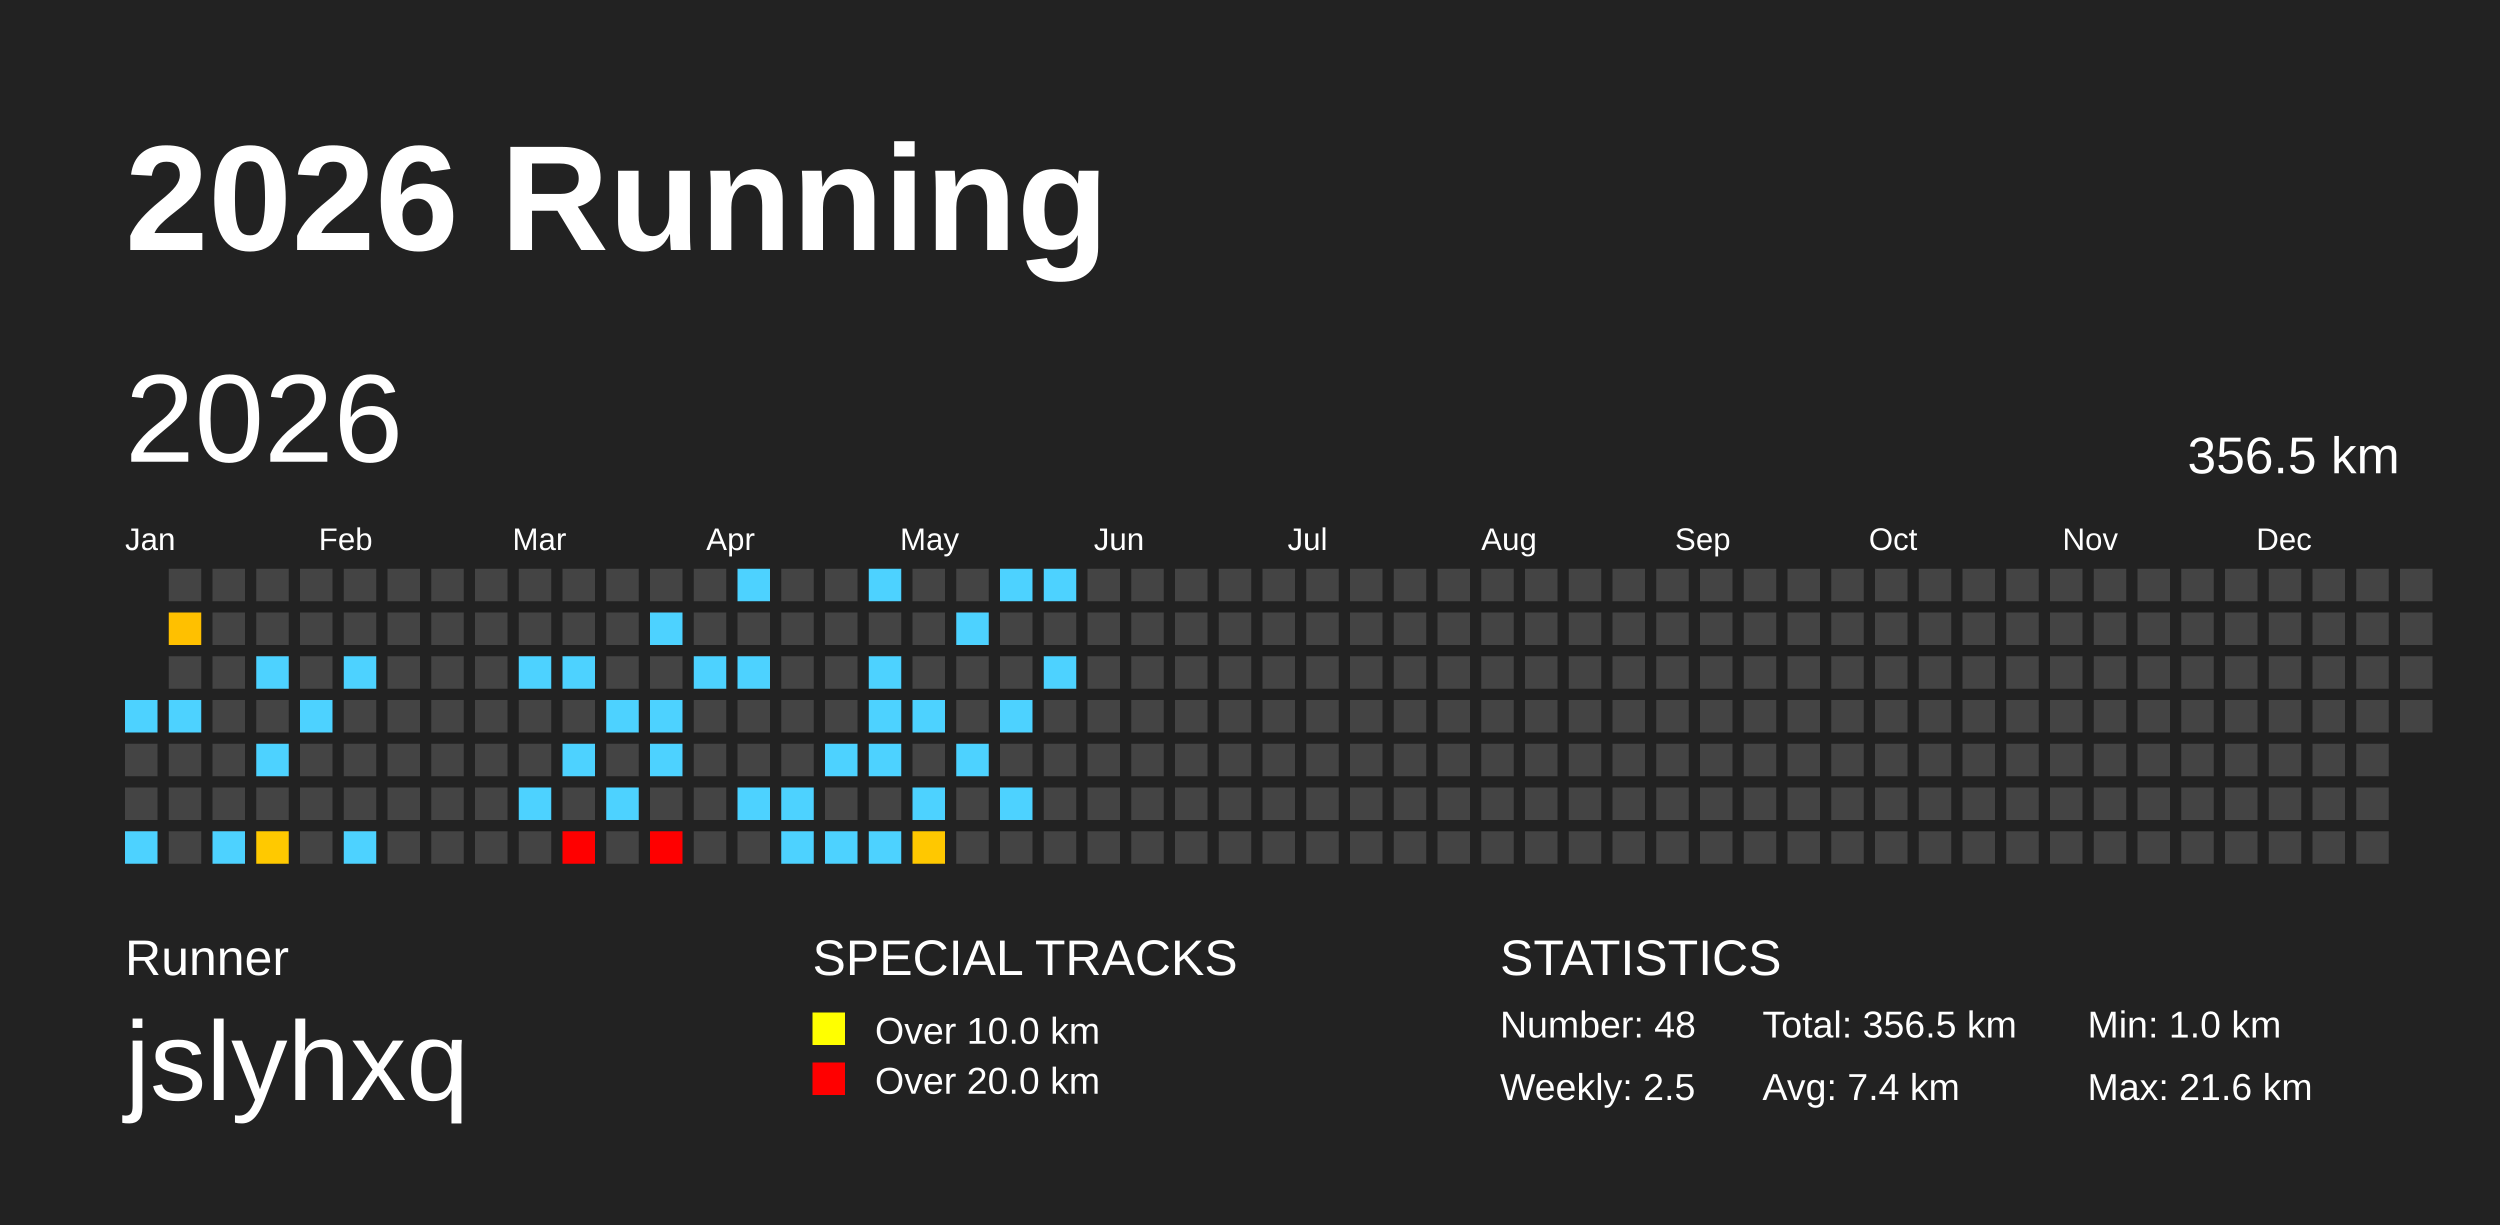
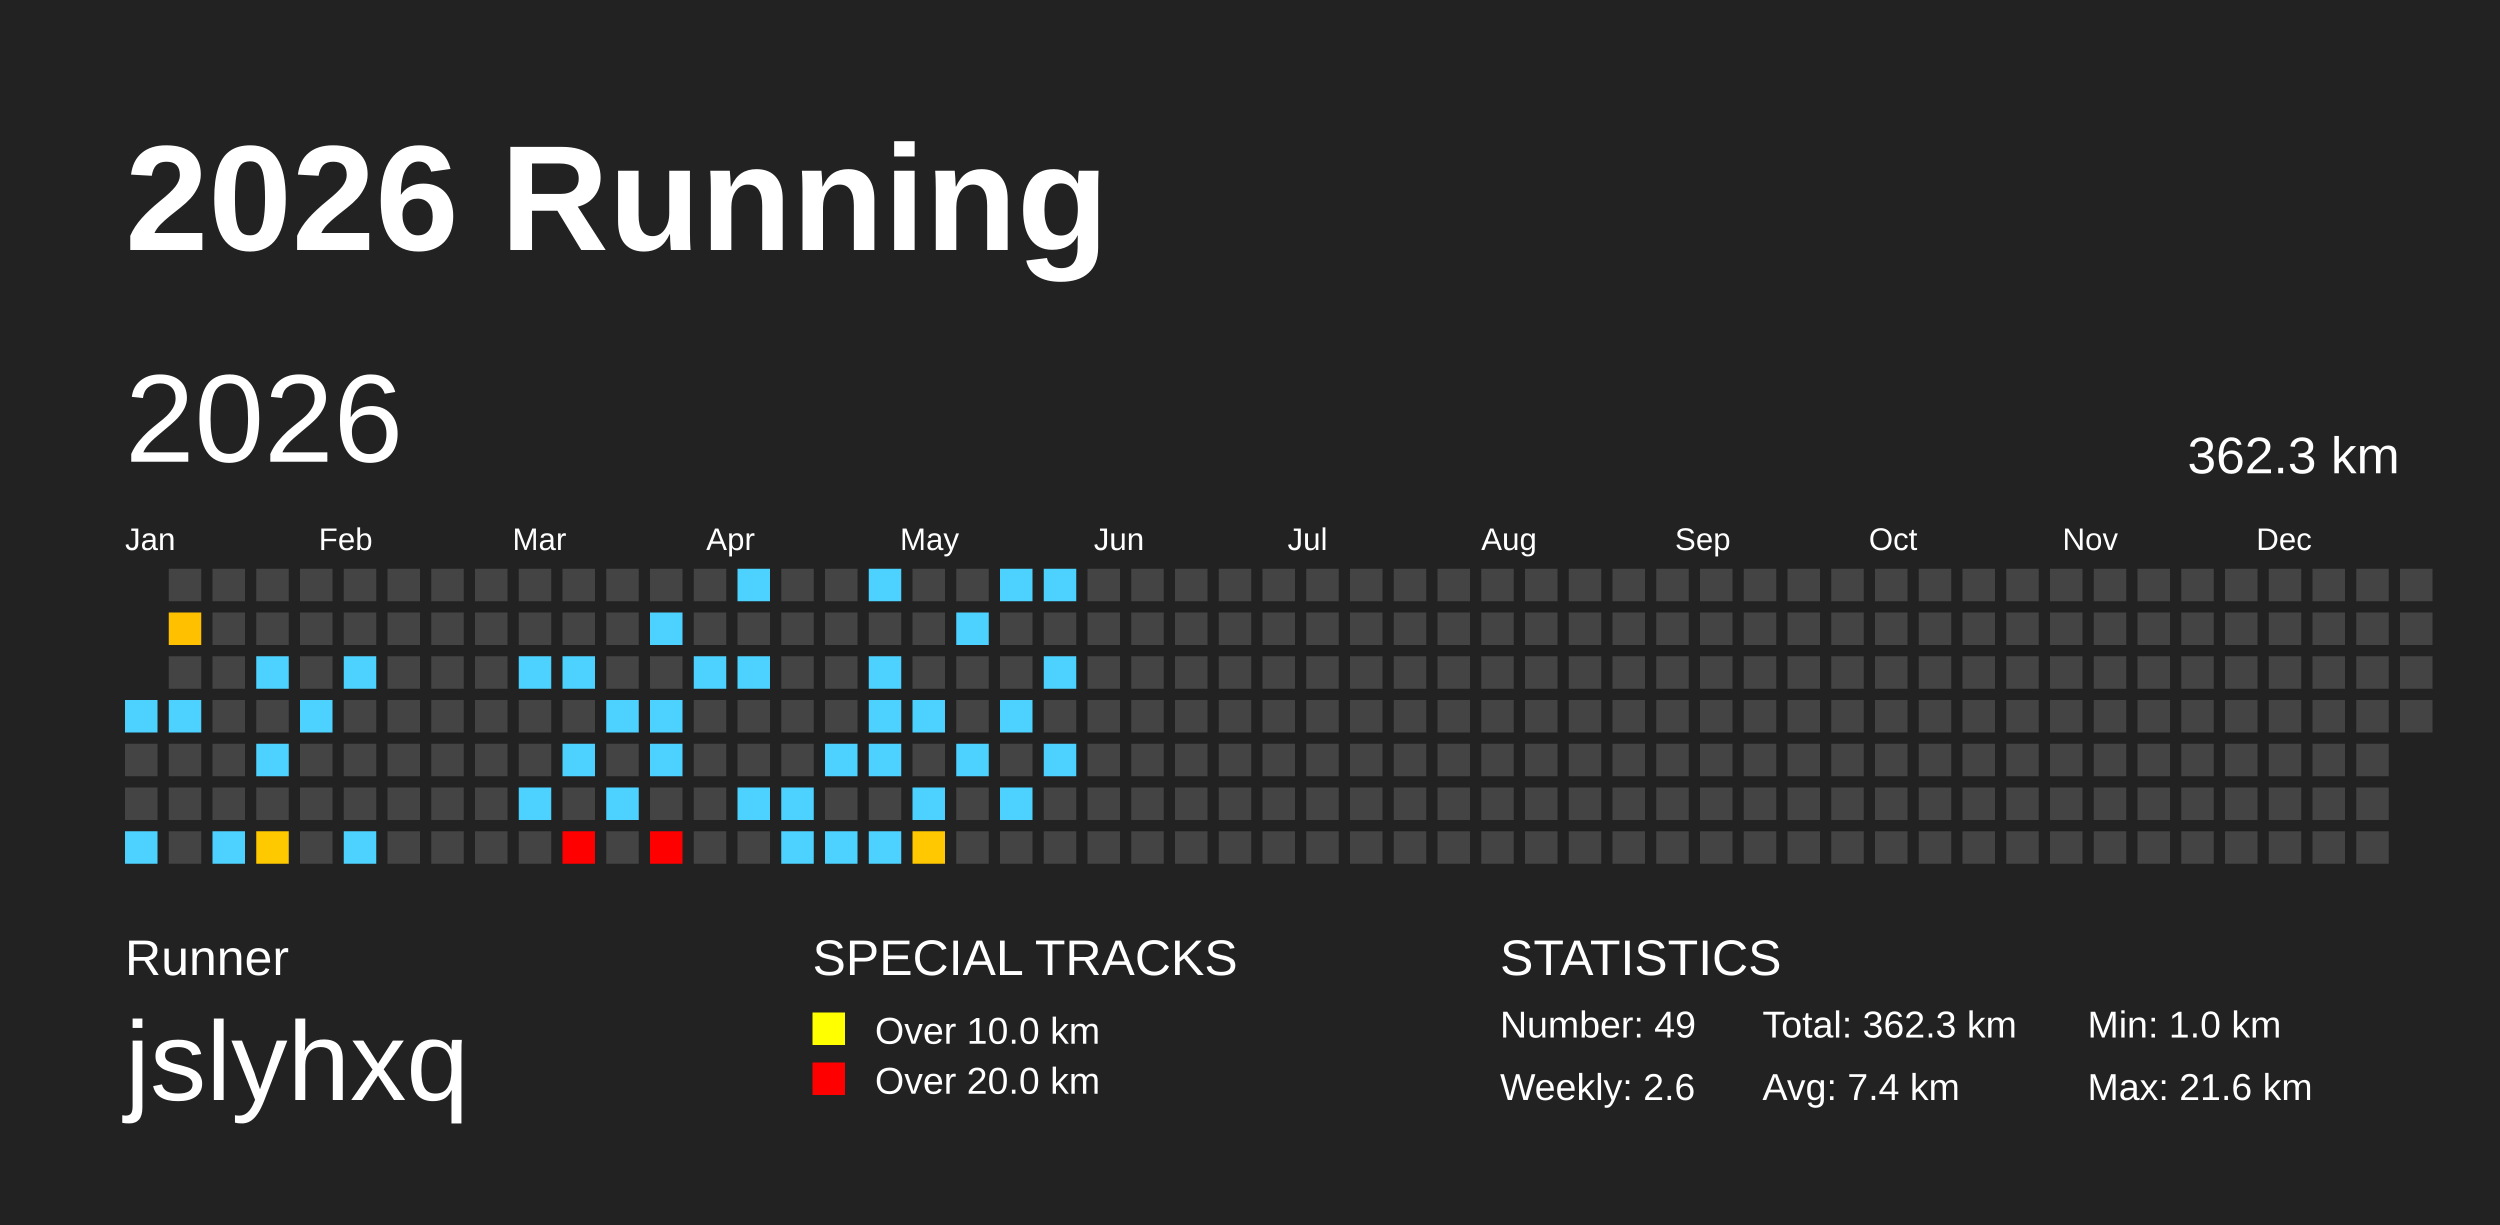
<svg xmlns="http://www.w3.org/2000/svg" baseProfile="full" height="98mm" version="1.1" viewBox="0,0,200,98" width="200mm">
  <defs />
  <rect fill="#222222" height="98" width="200" x="0" y="0" />
  <text fill="#FFFFFF" style="font-size:12px; font-family:Arial; font-weight:bold;" x="10" y="20">2026 Running</text>
  <text fill="#FFFFFF" style="font-size:4px; font-family:Arial" x="10" y="78">Runner</text>
  <text fill="#FFFFFF" style="font-size:9px; font-family:Arial" x="10" y="88">jslyhxq</text>
  <text fill="#FFFFFF" style="font-size:4px; font-family:Arial" x="65" y="78">SPECIAL TRACKS</text>
  <rect fill="yellow" height="2.6" width="2.6" x="65" y="81" />
  <text fill="#FFFFFF" style="font-size:3px; font-family:Arial" x="70" y="83.5">Over 10.0 km</text>
  <rect fill="red" height="2.6" width="2.6" x="65" y="85" />
  <text fill="#FFFFFF" style="font-size:3px; font-family:Arial" x="70" y="87.5">Over 20.0 km</text>
  <text fill="#FFFFFF" style="font-size:4px; font-family:Arial" x="120" y="78">STATISTICS</text>
-   <text fill="#FFFFFF" style="font-size:3px; font-family:Arial" x="120" y="83">Number: 48</text>
-   <text fill="#FFFFFF" style="font-size:3px; font-family:Arial" x="120" y="88">Weekly: 2.5</text>
-   <text fill="#FFFFFF" style="font-size:3px; font-family:Arial" x="141" y="83">Total: 356.5 km</text>
+   <text fill="#FFFFFF" style="font-size:3px; font-family:Arial" x="120" y="83">Number: 49</text>
+   <text fill="#FFFFFF" style="font-size:3px; font-family:Arial" x="120" y="88">Weekly: 2.6</text>
+   <text fill="#FFFFFF" style="font-size:3px; font-family:Arial" x="141" y="83">Total: 362.3 km</text>
  <text fill="#FFFFFF" style="font-size:3px; font-family:Arial" x="141" y="88">Avg: 7.4 km</text>
  <text fill="#FFFFFF" style="font-size:3px; font-family:Arial" x="167" y="83">Min: 1.0 km</text>
  <text fill="#FFFFFF" style="font-size:3px; font-family:Arial" x="167" y="88">Max: 21.6 km</text>
  <text dominant-baseline="hanging" fill="#FFFFFF" style="font-size:10.0px; font-family:Arial;" x="10" y="30">2026</text>
-   <text dominant-baseline="hanging" fill="#FFFFFF" style="font-size:4.125px; font-family:Arial;" x="175" y="35">356.5 km</text>
+   <text dominant-baseline="hanging" fill="#FFFFFF" style="font-size:4.125px; font-family:Arial;" x="175" y="35">362.3 km</text>
  <text fill="#FFFFFF" style="font-size:2.5px; font-family:Arial" x="10.0" y="44">Jan</text>
  <text fill="#FFFFFF" style="font-size:2.5px; font-family:Arial" x="25.5" y="44">Feb</text>
  <text fill="#FFFFFF" style="font-size:2.5px; font-family:Arial" x="41.0" y="44">Mar</text>
  <text fill="#FFFFFF" style="font-size:2.5px; font-family:Arial" x="56.5" y="44">Apr</text>
  <text fill="#FFFFFF" style="font-size:2.5px; font-family:Arial" x="72.0" y="44">May</text>
  <text fill="#FFFFFF" style="font-size:2.5px; font-family:Arial" x="87.5" y="44">Jun</text>
  <text fill="#FFFFFF" style="font-size:2.5px; font-family:Arial" x="103.0" y="44">Jul</text>
  <text fill="#FFFFFF" style="font-size:2.5px; font-family:Arial" x="118.5" y="44">Aug</text>
  <text fill="#FFFFFF" style="font-size:2.5px; font-family:Arial" x="134.0" y="44">Sep</text>
  <text fill="#FFFFFF" style="font-size:2.5px; font-family:Arial" x="149.5" y="44">Oct</text>
  <text fill="#FFFFFF" style="font-size:2.5px; font-family:Arial" x="165.0" y="44">Nov</text>
  <text fill="#FFFFFF" style="font-size:2.5px; font-family:Arial" x="180.5" y="44">Dec</text>
  <rect fill="#4dd2ff" height="2.6" width="2.6" x="10.0" y="56.0" />
  <rect fill="#444444" height="2.6" width="2.6" x="10.0" y="59.5" />
  <rect fill="#444444" height="2.6" width="2.6" x="10.0" y="63.0" />
  <rect fill="#4dd2ff" height="2.6" width="2.6" x="10.0" y="66.5" />
  <rect fill="#444444" height="2.6" width="2.6" x="13.5" y="45.5" />
  <rect fill="#ffc000" height="2.6" width="2.6" x="13.5" y="49.0" />
  <rect fill="#444444" height="2.6" width="2.6" x="13.5" y="52.5" />
  <rect fill="#4dd2ff" height="2.6" width="2.6" x="13.5" y="56.0" />
  <rect fill="#444444" height="2.6" width="2.6" x="13.5" y="59.5" />
  <rect fill="#444444" height="2.6" width="2.6" x="13.5" y="63.0" />
  <rect fill="#444444" height="2.6" width="2.6" x="13.5" y="66.5" />
  <rect fill="#444444" height="2.6" width="2.6" x="17.0" y="45.5" />
  <rect fill="#444444" height="2.6" width="2.6" x="17.0" y="49.0" />
  <rect fill="#444444" height="2.6" width="2.6" x="17.0" y="52.5" />
  <rect fill="#444444" height="2.6" width="2.6" x="17.0" y="56.0" />
  <rect fill="#444444" height="2.6" width="2.6" x="17.0" y="59.5" />
  <rect fill="#444444" height="2.6" width="2.6" x="17.0" y="63.0" />
  <rect fill="#4dd2ff" height="2.6" width="2.6" x="17.0" y="66.5" />
  <rect fill="#444444" height="2.6" width="2.6" x="20.5" y="45.5" />
  <rect fill="#444444" height="2.6" width="2.6" x="20.5" y="49.0" />
  <rect fill="#4dd2ff" height="2.6" width="2.6" x="20.5" y="52.5" />
  <rect fill="#444444" height="2.6" width="2.6" x="20.5" y="56.0" />
  <rect fill="#4dd2ff" height="2.6" width="2.6" x="20.5" y="59.5" />
  <rect fill="#444444" height="2.6" width="2.6" x="20.5" y="63.0" />
  <rect fill="#ffc900" height="2.6" width="2.6" x="20.5" y="66.5" />
  <rect fill="#444444" height="2.6" width="2.6" x="24.0" y="45.5" />
  <rect fill="#444444" height="2.6" width="2.6" x="24.0" y="49.0" />
  <rect fill="#444444" height="2.6" width="2.6" x="24.0" y="52.5" />
  <rect fill="#4dd2ff" height="2.6" width="2.6" x="24.0" y="56.0" />
  <rect fill="#444444" height="2.6" width="2.6" x="24.0" y="59.5" />
  <rect fill="#444444" height="2.6" width="2.6" x="24.0" y="63.0" />
  <rect fill="#444444" height="2.6" width="2.6" x="24.0" y="66.5" />
  <rect fill="#444444" height="2.6" width="2.6" x="27.5" y="45.5" />
  <rect fill="#444444" height="2.6" width="2.6" x="27.5" y="49.0" />
  <rect fill="#4dd2ff" height="2.6" width="2.6" x="27.5" y="52.5" />
  <rect fill="#444444" height="2.6" width="2.6" x="27.5" y="56.0" />
  <rect fill="#444444" height="2.6" width="2.6" x="27.5" y="59.5" />
  <rect fill="#444444" height="2.6" width="2.6" x="27.5" y="63.0" />
  <rect fill="#4dd2ff" height="2.6" width="2.6" x="27.5" y="66.5" />
  <rect fill="#444444" height="2.6" width="2.6" x="31.0" y="45.5" />
  <rect fill="#444444" height="2.6" width="2.6" x="31.0" y="49.0" />
  <rect fill="#444444" height="2.6" width="2.6" x="31.0" y="52.5" />
  <rect fill="#444444" height="2.6" width="2.6" x="31.0" y="56.0" />
  <rect fill="#444444" height="2.6" width="2.6" x="31.0" y="59.5" />
  <rect fill="#444444" height="2.6" width="2.6" x="31.0" y="63.0" />
  <rect fill="#444444" height="2.6" width="2.6" x="31.0" y="66.5" />
  <rect fill="#444444" height="2.6" width="2.6" x="34.5" y="45.5" />
  <rect fill="#444444" height="2.6" width="2.6" x="34.5" y="49.0" />
  <rect fill="#444444" height="2.6" width="2.6" x="34.5" y="52.5" />
  <rect fill="#444444" height="2.6" width="2.6" x="34.5" y="56.0" />
  <rect fill="#444444" height="2.6" width="2.6" x="34.5" y="59.5" />
  <rect fill="#444444" height="2.6" width="2.6" x="34.5" y="63.0" />
  <rect fill="#444444" height="2.6" width="2.6" x="34.5" y="66.5" />
  <rect fill="#444444" height="2.6" width="2.6" x="38.0" y="45.5" />
  <rect fill="#444444" height="2.6" width="2.6" x="38.0" y="49.0" />
  <rect fill="#444444" height="2.6" width="2.6" x="38.0" y="52.5" />
  <rect fill="#444444" height="2.6" width="2.6" x="38.0" y="56.0" />
  <rect fill="#444444" height="2.6" width="2.6" x="38.0" y="59.5" />
  <rect fill="#444444" height="2.6" width="2.6" x="38.0" y="63.0" />
  <rect fill="#444444" height="2.6" width="2.6" x="38.0" y="66.5" />
  <rect fill="#444444" height="2.6" width="2.6" x="41.5" y="45.5" />
  <rect fill="#444444" height="2.6" width="2.6" x="41.5" y="49.0" />
  <rect fill="#4dd2ff" height="2.6" width="2.6" x="41.5" y="52.5" />
  <rect fill="#444444" height="2.6" width="2.6" x="41.5" y="56.0" />
  <rect fill="#444444" height="2.6" width="2.6" x="41.5" y="59.5" />
  <rect fill="#4dd2ff" height="2.6" width="2.6" x="41.5" y="63.0" />
  <rect fill="#444444" height="2.6" width="2.6" x="41.5" y="66.5" />
  <rect fill="#444444" height="2.6" width="2.6" x="45.0" y="45.5" />
  <rect fill="#444444" height="2.6" width="2.6" x="45.0" y="49.0" />
  <rect fill="#4dd2ff" height="2.6" width="2.6" x="45.0" y="52.5" />
  <rect fill="#444444" height="2.6" width="2.6" x="45.0" y="56.0" />
  <rect fill="#4dd2ff" height="2.6" width="2.6" x="45.0" y="59.5" />
  <rect fill="#444444" height="2.6" width="2.6" x="45.0" y="63.0" />
  <rect fill="red" height="2.6" width="2.6" x="45.0" y="66.5" />
  <rect fill="#444444" height="2.6" width="2.6" x="48.5" y="45.5" />
  <rect fill="#444444" height="2.6" width="2.6" x="48.5" y="49.0" />
  <rect fill="#444444" height="2.6" width="2.6" x="48.5" y="52.5" />
  <rect fill="#4dd2ff" height="2.6" width="2.6" x="48.5" y="56.0" />
  <rect fill="#444444" height="2.6" width="2.6" x="48.5" y="59.5" />
  <rect fill="#4dd2ff" height="2.6" width="2.6" x="48.5" y="63.0" />
  <rect fill="#444444" height="2.6" width="2.6" x="48.5" y="66.5" />
  <rect fill="#444444" height="2.6" width="2.6" x="52.0" y="45.5" />
  <rect fill="#4dd2ff" height="2.6" width="2.6" x="52.0" y="49.0" />
  <rect fill="#444444" height="2.6" width="2.6" x="52.0" y="52.5" />
  <rect fill="#4dd2ff" height="2.6" width="2.6" x="52.0" y="56.0" />
  <rect fill="#4dd2ff" height="2.6" width="2.6" x="52.0" y="59.5" />
  <rect fill="#444444" height="2.6" width="2.6" x="52.0" y="63.0" />
  <rect fill="red" height="2.6" width="2.6" x="52.0" y="66.5" />
  <rect fill="#444444" height="2.6" width="2.6" x="55.5" y="45.5" />
  <rect fill="#444444" height="2.6" width="2.6" x="55.5" y="49.0" />
  <rect fill="#4dd2ff" height="2.6" width="2.6" x="55.5" y="52.5" />
  <rect fill="#444444" height="2.6" width="2.6" x="55.5" y="56.0" />
  <rect fill="#444444" height="2.6" width="2.6" x="55.5" y="59.5" />
  <rect fill="#444444" height="2.6" width="2.6" x="55.5" y="63.0" />
  <rect fill="#444444" height="2.6" width="2.6" x="55.5" y="66.5" />
  <rect fill="#4dd2ff" height="2.6" width="2.6" x="59.0" y="45.5" />
  <rect fill="#444444" height="2.6" width="2.6" x="59.0" y="49.0" />
  <rect fill="#4dd2ff" height="2.6" width="2.6" x="59.0" y="52.5" />
  <rect fill="#444444" height="2.6" width="2.6" x="59.0" y="56.0" />
  <rect fill="#444444" height="2.6" width="2.6" x="59.0" y="59.5" />
  <rect fill="#4dd2ff" height="2.6" width="2.6" x="59.0" y="63.0" />
  <rect fill="#444444" height="2.6" width="2.6" x="59.0" y="66.5" />
  <rect fill="#444444" height="2.6" width="2.6" x="62.5" y="45.5" />
  <rect fill="#444444" height="2.6" width="2.6" x="62.5" y="49.0" />
  <rect fill="#444444" height="2.6" width="2.6" x="62.5" y="52.5" />
  <rect fill="#444444" height="2.6" width="2.6" x="62.5" y="56.0" />
  <rect fill="#444444" height="2.6" width="2.6" x="62.5" y="59.5" />
  <rect fill="#4dd2ff" height="2.6" width="2.6" x="62.5" y="63.0" />
  <rect fill="#4dd2ff" height="2.6" width="2.6" x="62.5" y="66.5" />
  <rect fill="#444444" height="2.6" width="2.6" x="66.0" y="45.5" />
  <rect fill="#444444" height="2.6" width="2.6" x="66.0" y="49.0" />
  <rect fill="#444444" height="2.6" width="2.6" x="66.0" y="52.5" />
  <rect fill="#444444" height="2.6" width="2.6" x="66.0" y="56.0" />
  <rect fill="#4dd2ff" height="2.6" width="2.6" x="66.0" y="59.5" />
  <rect fill="#444444" height="2.6" width="2.6" x="66.0" y="63.0" />
  <rect fill="#4dd2ff" height="2.6" width="2.6" x="66.0" y="66.5" />
  <rect fill="#4dd2ff" height="2.6" width="2.6" x="69.5" y="45.5" />
  <rect fill="#444444" height="2.6" width="2.6" x="69.5" y="49.0" />
  <rect fill="#4dd2ff" height="2.6" width="2.6" x="69.5" y="52.5" />
  <rect fill="#4dd2ff" height="2.6" width="2.6" x="69.5" y="56.0" />
  <rect fill="#4dd2ff" height="2.6" width="2.6" x="69.5" y="59.5" />
  <rect fill="#444444" height="2.6" width="2.6" x="69.5" y="63.0" />
  <rect fill="#4dd2ff" height="2.6" width="2.6" x="69.5" y="66.5" />
  <rect fill="#444444" height="2.6" width="2.6" x="73.0" y="45.5" />
  <rect fill="#444444" height="2.6" width="2.6" x="73.0" y="49.0" />
  <rect fill="#444444" height="2.6" width="2.6" x="73.0" y="52.5" />
  <rect fill="#4dd2ff" height="2.6" width="2.6" x="73.0" y="56.0" />
  <rect fill="#444444" height="2.6" width="2.6" x="73.0" y="59.5" />
  <rect fill="#4dd2ff" height="2.6" width="2.6" x="73.0" y="63.0" />
  <rect fill="#ffc800" height="2.6" width="2.6" x="73.0" y="66.5" />
  <rect fill="#444444" height="2.6" width="2.6" x="76.5" y="45.5" />
  <rect fill="#4dd2ff" height="2.6" width="2.6" x="76.5" y="49.0" />
  <rect fill="#444444" height="2.6" width="2.6" x="76.5" y="52.5" />
  <rect fill="#444444" height="2.6" width="2.6" x="76.5" y="56.0" />
  <rect fill="#4dd2ff" height="2.6" width="2.6" x="76.5" y="59.5" />
  <rect fill="#444444" height="2.6" width="2.6" x="76.5" y="63.0" />
  <rect fill="#444444" height="2.6" width="2.6" x="76.5" y="66.5" />
  <rect fill="#4dd2ff" height="2.6" width="2.6" x="80.0" y="45.5" />
  <rect fill="#444444" height="2.6" width="2.6" x="80.0" y="49.0" />
  <rect fill="#444444" height="2.6" width="2.6" x="80.0" y="52.5" />
  <rect fill="#4dd2ff" height="2.6" width="2.6" x="80.0" y="56.0" />
  <rect fill="#444444" height="2.6" width="2.6" x="80.0" y="59.5" />
  <rect fill="#4dd2ff" height="2.6" width="2.6" x="80.0" y="63.0" />
  <rect fill="#444444" height="2.6" width="2.6" x="80.0" y="66.5" />
  <rect fill="#4dd2ff" height="2.6" width="2.6" x="83.5" y="45.5" />
  <rect fill="#444444" height="2.6" width="2.6" x="83.5" y="49.0" />
  <rect fill="#4dd2ff" height="2.6" width="2.6" x="83.5" y="52.5" />
  <rect fill="#444444" height="2.6" width="2.6" x="83.5" y="56.0" />
-   <rect fill="#444444" height="2.6" width="2.6" x="83.5" y="59.5" />
+   <rect fill="#4dd2ff" height="2.6" width="2.6" x="83.5" y="59.5" />
  <rect fill="#444444" height="2.6" width="2.6" x="83.5" y="63.0" />
  <rect fill="#444444" height="2.6" width="2.6" x="83.5" y="66.5" />
  <rect fill="#444444" height="2.6" width="2.6" x="87.0" y="45.5" />
  <rect fill="#444444" height="2.6" width="2.6" x="87.0" y="49.0" />
  <rect fill="#444444" height="2.6" width="2.6" x="87.0" y="52.5" />
  <rect fill="#444444" height="2.6" width="2.6" x="87.0" y="56.0" />
  <rect fill="#444444" height="2.6" width="2.6" x="87.0" y="59.5" />
  <rect fill="#444444" height="2.6" width="2.6" x="87.0" y="63.0" />
  <rect fill="#444444" height="2.6" width="2.6" x="87.0" y="66.5" />
  <rect fill="#444444" height="2.6" width="2.6" x="90.5" y="45.5" />
  <rect fill="#444444" height="2.6" width="2.6" x="90.5" y="49.0" />
  <rect fill="#444444" height="2.6" width="2.6" x="90.5" y="52.5" />
  <rect fill="#444444" height="2.6" width="2.6" x="90.5" y="56.0" />
  <rect fill="#444444" height="2.6" width="2.6" x="90.5" y="59.5" />
  <rect fill="#444444" height="2.6" width="2.6" x="90.5" y="63.0" />
  <rect fill="#444444" height="2.6" width="2.6" x="90.5" y="66.5" />
  <rect fill="#444444" height="2.6" width="2.6" x="94.0" y="45.5" />
  <rect fill="#444444" height="2.6" width="2.6" x="94.0" y="49.0" />
  <rect fill="#444444" height="2.6" width="2.6" x="94.0" y="52.5" />
  <rect fill="#444444" height="2.6" width="2.6" x="94.0" y="56.0" />
  <rect fill="#444444" height="2.6" width="2.6" x="94.0" y="59.5" />
  <rect fill="#444444" height="2.6" width="2.6" x="94.0" y="63.0" />
  <rect fill="#444444" height="2.6" width="2.6" x="94.0" y="66.5" />
  <rect fill="#444444" height="2.6" width="2.6" x="97.5" y="45.5" />
  <rect fill="#444444" height="2.6" width="2.6" x="97.5" y="49.0" />
  <rect fill="#444444" height="2.6" width="2.6" x="97.5" y="52.5" />
  <rect fill="#444444" height="2.6" width="2.6" x="97.5" y="56.0" />
  <rect fill="#444444" height="2.6" width="2.6" x="97.5" y="59.5" />
  <rect fill="#444444" height="2.6" width="2.6" x="97.5" y="63.0" />
  <rect fill="#444444" height="2.6" width="2.6" x="97.5" y="66.5" />
  <rect fill="#444444" height="2.6" width="2.6" x="101.0" y="45.5" />
  <rect fill="#444444" height="2.6" width="2.6" x="101.0" y="49.0" />
  <rect fill="#444444" height="2.6" width="2.6" x="101.0" y="52.5" />
  <rect fill="#444444" height="2.6" width="2.6" x="101.0" y="56.0" />
  <rect fill="#444444" height="2.6" width="2.6" x="101.0" y="59.5" />
  <rect fill="#444444" height="2.6" width="2.6" x="101.0" y="63.0" />
  <rect fill="#444444" height="2.6" width="2.6" x="101.0" y="66.5" />
  <rect fill="#444444" height="2.6" width="2.6" x="104.5" y="45.5" />
  <rect fill="#444444" height="2.6" width="2.6" x="104.5" y="49.0" />
  <rect fill="#444444" height="2.6" width="2.6" x="104.5" y="52.5" />
  <rect fill="#444444" height="2.6" width="2.6" x="104.5" y="56.0" />
  <rect fill="#444444" height="2.6" width="2.6" x="104.5" y="59.5" />
  <rect fill="#444444" height="2.6" width="2.6" x="104.5" y="63.0" />
  <rect fill="#444444" height="2.6" width="2.6" x="104.5" y="66.5" />
  <rect fill="#444444" height="2.6" width="2.6" x="108.0" y="45.5" />
  <rect fill="#444444" height="2.6" width="2.6" x="108.0" y="49.0" />
  <rect fill="#444444" height="2.6" width="2.6" x="108.0" y="52.5" />
  <rect fill="#444444" height="2.6" width="2.6" x="108.0" y="56.0" />
  <rect fill="#444444" height="2.6" width="2.6" x="108.0" y="59.5" />
  <rect fill="#444444" height="2.6" width="2.6" x="108.0" y="63.0" />
  <rect fill="#444444" height="2.6" width="2.6" x="108.0" y="66.5" />
  <rect fill="#444444" height="2.6" width="2.6" x="111.5" y="45.5" />
  <rect fill="#444444" height="2.6" width="2.6" x="111.5" y="49.0" />
  <rect fill="#444444" height="2.6" width="2.6" x="111.5" y="52.5" />
  <rect fill="#444444" height="2.6" width="2.6" x="111.5" y="56.0" />
  <rect fill="#444444" height="2.6" width="2.6" x="111.5" y="59.5" />
  <rect fill="#444444" height="2.6" width="2.6" x="111.5" y="63.0" />
  <rect fill="#444444" height="2.6" width="2.6" x="111.5" y="66.5" />
  <rect fill="#444444" height="2.6" width="2.6" x="115.0" y="45.5" />
  <rect fill="#444444" height="2.6" width="2.6" x="115.0" y="49.0" />
  <rect fill="#444444" height="2.6" width="2.6" x="115.0" y="52.5" />
  <rect fill="#444444" height="2.6" width="2.6" x="115.0" y="56.0" />
  <rect fill="#444444" height="2.6" width="2.6" x="115.0" y="59.5" />
  <rect fill="#444444" height="2.6" width="2.6" x="115.0" y="63.0" />
  <rect fill="#444444" height="2.6" width="2.6" x="115.0" y="66.5" />
  <rect fill="#444444" height="2.6" width="2.6" x="118.5" y="45.5" />
  <rect fill="#444444" height="2.6" width="2.6" x="118.5" y="49.0" />
  <rect fill="#444444" height="2.6" width="2.6" x="118.5" y="52.5" />
  <rect fill="#444444" height="2.6" width="2.6" x="118.5" y="56.0" />
  <rect fill="#444444" height="2.6" width="2.6" x="118.5" y="59.5" />
  <rect fill="#444444" height="2.6" width="2.6" x="118.5" y="63.0" />
  <rect fill="#444444" height="2.6" width="2.6" x="118.5" y="66.5" />
  <rect fill="#444444" height="2.6" width="2.6" x="122.0" y="45.5" />
  <rect fill="#444444" height="2.6" width="2.6" x="122.0" y="49.0" />
  <rect fill="#444444" height="2.6" width="2.6" x="122.0" y="52.5" />
  <rect fill="#444444" height="2.6" width="2.6" x="122.0" y="56.0" />
  <rect fill="#444444" height="2.6" width="2.6" x="122.0" y="59.5" />
  <rect fill="#444444" height="2.6" width="2.6" x="122.0" y="63.0" />
  <rect fill="#444444" height="2.6" width="2.6" x="122.0" y="66.5" />
  <rect fill="#444444" height="2.6" width="2.6" x="125.5" y="45.5" />
  <rect fill="#444444" height="2.6" width="2.6" x="125.5" y="49.0" />
  <rect fill="#444444" height="2.6" width="2.6" x="125.5" y="52.5" />
  <rect fill="#444444" height="2.6" width="2.6" x="125.5" y="56.0" />
  <rect fill="#444444" height="2.6" width="2.6" x="125.5" y="59.5" />
  <rect fill="#444444" height="2.6" width="2.6" x="125.5" y="63.0" />
  <rect fill="#444444" height="2.6" width="2.6" x="125.5" y="66.5" />
  <rect fill="#444444" height="2.6" width="2.6" x="129.0" y="45.5" />
  <rect fill="#444444" height="2.6" width="2.6" x="129.0" y="49.0" />
  <rect fill="#444444" height="2.6" width="2.6" x="129.0" y="52.5" />
  <rect fill="#444444" height="2.6" width="2.6" x="129.0" y="56.0" />
  <rect fill="#444444" height="2.6" width="2.6" x="129.0" y="59.5" />
  <rect fill="#444444" height="2.6" width="2.6" x="129.0" y="63.0" />
  <rect fill="#444444" height="2.6" width="2.6" x="129.0" y="66.5" />
  <rect fill="#444444" height="2.6" width="2.6" x="132.5" y="45.5" />
  <rect fill="#444444" height="2.6" width="2.6" x="132.5" y="49.0" />
  <rect fill="#444444" height="2.6" width="2.6" x="132.5" y="52.5" />
  <rect fill="#444444" height="2.6" width="2.6" x="132.5" y="56.0" />
  <rect fill="#444444" height="2.6" width="2.6" x="132.5" y="59.5" />
  <rect fill="#444444" height="2.6" width="2.6" x="132.5" y="63.0" />
  <rect fill="#444444" height="2.6" width="2.6" x="132.5" y="66.5" />
  <rect fill="#444444" height="2.6" width="2.6" x="136.0" y="45.5" />
  <rect fill="#444444" height="2.6" width="2.6" x="136.0" y="49.0" />
  <rect fill="#444444" height="2.6" width="2.6" x="136.0" y="52.5" />
  <rect fill="#444444" height="2.6" width="2.6" x="136.0" y="56.0" />
  <rect fill="#444444" height="2.6" width="2.6" x="136.0" y="59.5" />
  <rect fill="#444444" height="2.6" width="2.6" x="136.0" y="63.0" />
  <rect fill="#444444" height="2.6" width="2.6" x="136.0" y="66.5" />
  <rect fill="#444444" height="2.6" width="2.6" x="139.5" y="45.5" />
  <rect fill="#444444" height="2.6" width="2.6" x="139.5" y="49.0" />
  <rect fill="#444444" height="2.6" width="2.6" x="139.5" y="52.5" />
  <rect fill="#444444" height="2.6" width="2.6" x="139.5" y="56.0" />
  <rect fill="#444444" height="2.6" width="2.6" x="139.5" y="59.5" />
  <rect fill="#444444" height="2.6" width="2.6" x="139.5" y="63.0" />
  <rect fill="#444444" height="2.6" width="2.6" x="139.5" y="66.5" />
  <rect fill="#444444" height="2.6" width="2.6" x="143.0" y="45.5" />
  <rect fill="#444444" height="2.6" width="2.6" x="143.0" y="49.0" />
  <rect fill="#444444" height="2.6" width="2.6" x="143.0" y="52.5" />
  <rect fill="#444444" height="2.6" width="2.6" x="143.0" y="56.0" />
  <rect fill="#444444" height="2.6" width="2.6" x="143.0" y="59.5" />
  <rect fill="#444444" height="2.6" width="2.6" x="143.0" y="63.0" />
  <rect fill="#444444" height="2.6" width="2.6" x="143.0" y="66.5" />
  <rect fill="#444444" height="2.6" width="2.6" x="146.5" y="45.5" />
  <rect fill="#444444" height="2.6" width="2.6" x="146.5" y="49.0" />
  <rect fill="#444444" height="2.6" width="2.6" x="146.5" y="52.5" />
  <rect fill="#444444" height="2.6" width="2.6" x="146.5" y="56.0" />
  <rect fill="#444444" height="2.6" width="2.6" x="146.5" y="59.5" />
  <rect fill="#444444" height="2.6" width="2.6" x="146.5" y="63.0" />
  <rect fill="#444444" height="2.6" width="2.6" x="146.5" y="66.5" />
  <rect fill="#444444" height="2.6" width="2.6" x="150.0" y="45.5" />
  <rect fill="#444444" height="2.6" width="2.6" x="150.0" y="49.0" />
  <rect fill="#444444" height="2.6" width="2.6" x="150.0" y="52.5" />
  <rect fill="#444444" height="2.6" width="2.6" x="150.0" y="56.0" />
  <rect fill="#444444" height="2.6" width="2.6" x="150.0" y="59.5" />
  <rect fill="#444444" height="2.6" width="2.6" x="150.0" y="63.0" />
  <rect fill="#444444" height="2.6" width="2.6" x="150.0" y="66.5" />
  <rect fill="#444444" height="2.6" width="2.6" x="153.5" y="45.5" />
  <rect fill="#444444" height="2.6" width="2.6" x="153.5" y="49.0" />
  <rect fill="#444444" height="2.6" width="2.6" x="153.5" y="52.5" />
  <rect fill="#444444" height="2.6" width="2.6" x="153.5" y="56.0" />
  <rect fill="#444444" height="2.6" width="2.6" x="153.5" y="59.5" />
  <rect fill="#444444" height="2.6" width="2.6" x="153.5" y="63.0" />
  <rect fill="#444444" height="2.6" width="2.6" x="153.5" y="66.5" />
  <rect fill="#444444" height="2.6" width="2.6" x="157.0" y="45.5" />
  <rect fill="#444444" height="2.6" width="2.6" x="157.0" y="49.0" />
  <rect fill="#444444" height="2.6" width="2.6" x="157.0" y="52.5" />
  <rect fill="#444444" height="2.6" width="2.6" x="157.0" y="56.0" />
  <rect fill="#444444" height="2.6" width="2.6" x="157.0" y="59.5" />
  <rect fill="#444444" height="2.6" width="2.6" x="157.0" y="63.0" />
  <rect fill="#444444" height="2.6" width="2.6" x="157.0" y="66.5" />
  <rect fill="#444444" height="2.6" width="2.6" x="160.5" y="45.5" />
  <rect fill="#444444" height="2.6" width="2.6" x="160.5" y="49.0" />
  <rect fill="#444444" height="2.6" width="2.6" x="160.5" y="52.5" />
  <rect fill="#444444" height="2.6" width="2.6" x="160.5" y="56.0" />
  <rect fill="#444444" height="2.6" width="2.6" x="160.5" y="59.5" />
  <rect fill="#444444" height="2.6" width="2.6" x="160.5" y="63.0" />
  <rect fill="#444444" height="2.6" width="2.6" x="160.5" y="66.5" />
  <rect fill="#444444" height="2.6" width="2.6" x="164.0" y="45.5" />
  <rect fill="#444444" height="2.6" width="2.6" x="164.0" y="49.0" />
  <rect fill="#444444" height="2.6" width="2.6" x="164.0" y="52.5" />
  <rect fill="#444444" height="2.6" width="2.6" x="164.0" y="56.0" />
  <rect fill="#444444" height="2.6" width="2.6" x="164.0" y="59.5" />
  <rect fill="#444444" height="2.6" width="2.6" x="164.0" y="63.0" />
  <rect fill="#444444" height="2.6" width="2.6" x="164.0" y="66.5" />
  <rect fill="#444444" height="2.6" width="2.6" x="167.5" y="45.5" />
  <rect fill="#444444" height="2.6" width="2.6" x="167.5" y="49.0" />
  <rect fill="#444444" height="2.6" width="2.6" x="167.5" y="52.5" />
  <rect fill="#444444" height="2.6" width="2.6" x="167.5" y="56.0" />
  <rect fill="#444444" height="2.6" width="2.6" x="167.5" y="59.5" />
  <rect fill="#444444" height="2.6" width="2.6" x="167.5" y="63.0" />
  <rect fill="#444444" height="2.6" width="2.6" x="167.5" y="66.5" />
  <rect fill="#444444" height="2.6" width="2.6" x="171.0" y="45.5" />
  <rect fill="#444444" height="2.6" width="2.6" x="171.0" y="49.0" />
  <rect fill="#444444" height="2.6" width="2.6" x="171.0" y="52.5" />
  <rect fill="#444444" height="2.6" width="2.6" x="171.0" y="56.0" />
  <rect fill="#444444" height="2.6" width="2.6" x="171.0" y="59.5" />
  <rect fill="#444444" height="2.6" width="2.6" x="171.0" y="63.0" />
  <rect fill="#444444" height="2.6" width="2.6" x="171.0" y="66.5" />
  <rect fill="#444444" height="2.6" width="2.6" x="174.5" y="45.5" />
  <rect fill="#444444" height="2.6" width="2.6" x="174.5" y="49.0" />
  <rect fill="#444444" height="2.6" width="2.6" x="174.5" y="52.5" />
  <rect fill="#444444" height="2.6" width="2.6" x="174.5" y="56.0" />
  <rect fill="#444444" height="2.6" width="2.6" x="174.5" y="59.5" />
  <rect fill="#444444" height="2.6" width="2.6" x="174.5" y="63.0" />
  <rect fill="#444444" height="2.6" width="2.6" x="174.5" y="66.5" />
  <rect fill="#444444" height="2.6" width="2.6" x="178.0" y="45.5" />
  <rect fill="#444444" height="2.6" width="2.6" x="178.0" y="49.0" />
  <rect fill="#444444" height="2.6" width="2.6" x="178.0" y="52.5" />
  <rect fill="#444444" height="2.6" width="2.6" x="178.0" y="56.0" />
  <rect fill="#444444" height="2.6" width="2.6" x="178.0" y="59.5" />
  <rect fill="#444444" height="2.6" width="2.6" x="178.0" y="63.0" />
  <rect fill="#444444" height="2.6" width="2.6" x="178.0" y="66.5" />
  <rect fill="#444444" height="2.6" width="2.6" x="181.5" y="45.5" />
  <rect fill="#444444" height="2.6" width="2.6" x="181.5" y="49.0" />
  <rect fill="#444444" height="2.6" width="2.6" x="181.5" y="52.5" />
  <rect fill="#444444" height="2.6" width="2.6" x="181.5" y="56.0" />
  <rect fill="#444444" height="2.6" width="2.6" x="181.5" y="59.5" />
  <rect fill="#444444" height="2.6" width="2.6" x="181.5" y="63.0" />
  <rect fill="#444444" height="2.6" width="2.6" x="181.5" y="66.5" />
  <rect fill="#444444" height="2.6" width="2.6" x="185.0" y="45.5" />
  <rect fill="#444444" height="2.6" width="2.6" x="185.0" y="49.0" />
  <rect fill="#444444" height="2.6" width="2.6" x="185.0" y="52.5" />
  <rect fill="#444444" height="2.6" width="2.6" x="185.0" y="56.0" />
  <rect fill="#444444" height="2.6" width="2.6" x="185.0" y="59.5" />
  <rect fill="#444444" height="2.6" width="2.6" x="185.0" y="63.0" />
  <rect fill="#444444" height="2.6" width="2.6" x="185.0" y="66.5" />
  <rect fill="#444444" height="2.6" width="2.6" x="188.5" y="45.5" />
  <rect fill="#444444" height="2.6" width="2.6" x="188.5" y="49.0" />
  <rect fill="#444444" height="2.6" width="2.6" x="188.5" y="52.5" />
  <rect fill="#444444" height="2.6" width="2.6" x="188.5" y="56.0" />
  <rect fill="#444444" height="2.6" width="2.6" x="188.5" y="59.5" />
  <rect fill="#444444" height="2.6" width="2.6" x="188.5" y="63.0" />
  <rect fill="#444444" height="2.6" width="2.6" x="188.5" y="66.5" />
  <rect fill="#444444" height="2.6" width="2.6" x="192.0" y="45.5" />
  <rect fill="#444444" height="2.6" width="2.6" x="192.0" y="49.0" />
  <rect fill="#444444" height="2.6" width="2.6" x="192.0" y="52.5" />
  <rect fill="#444444" height="2.6" width="2.6" x="192.0" y="56.0" />
</svg>
